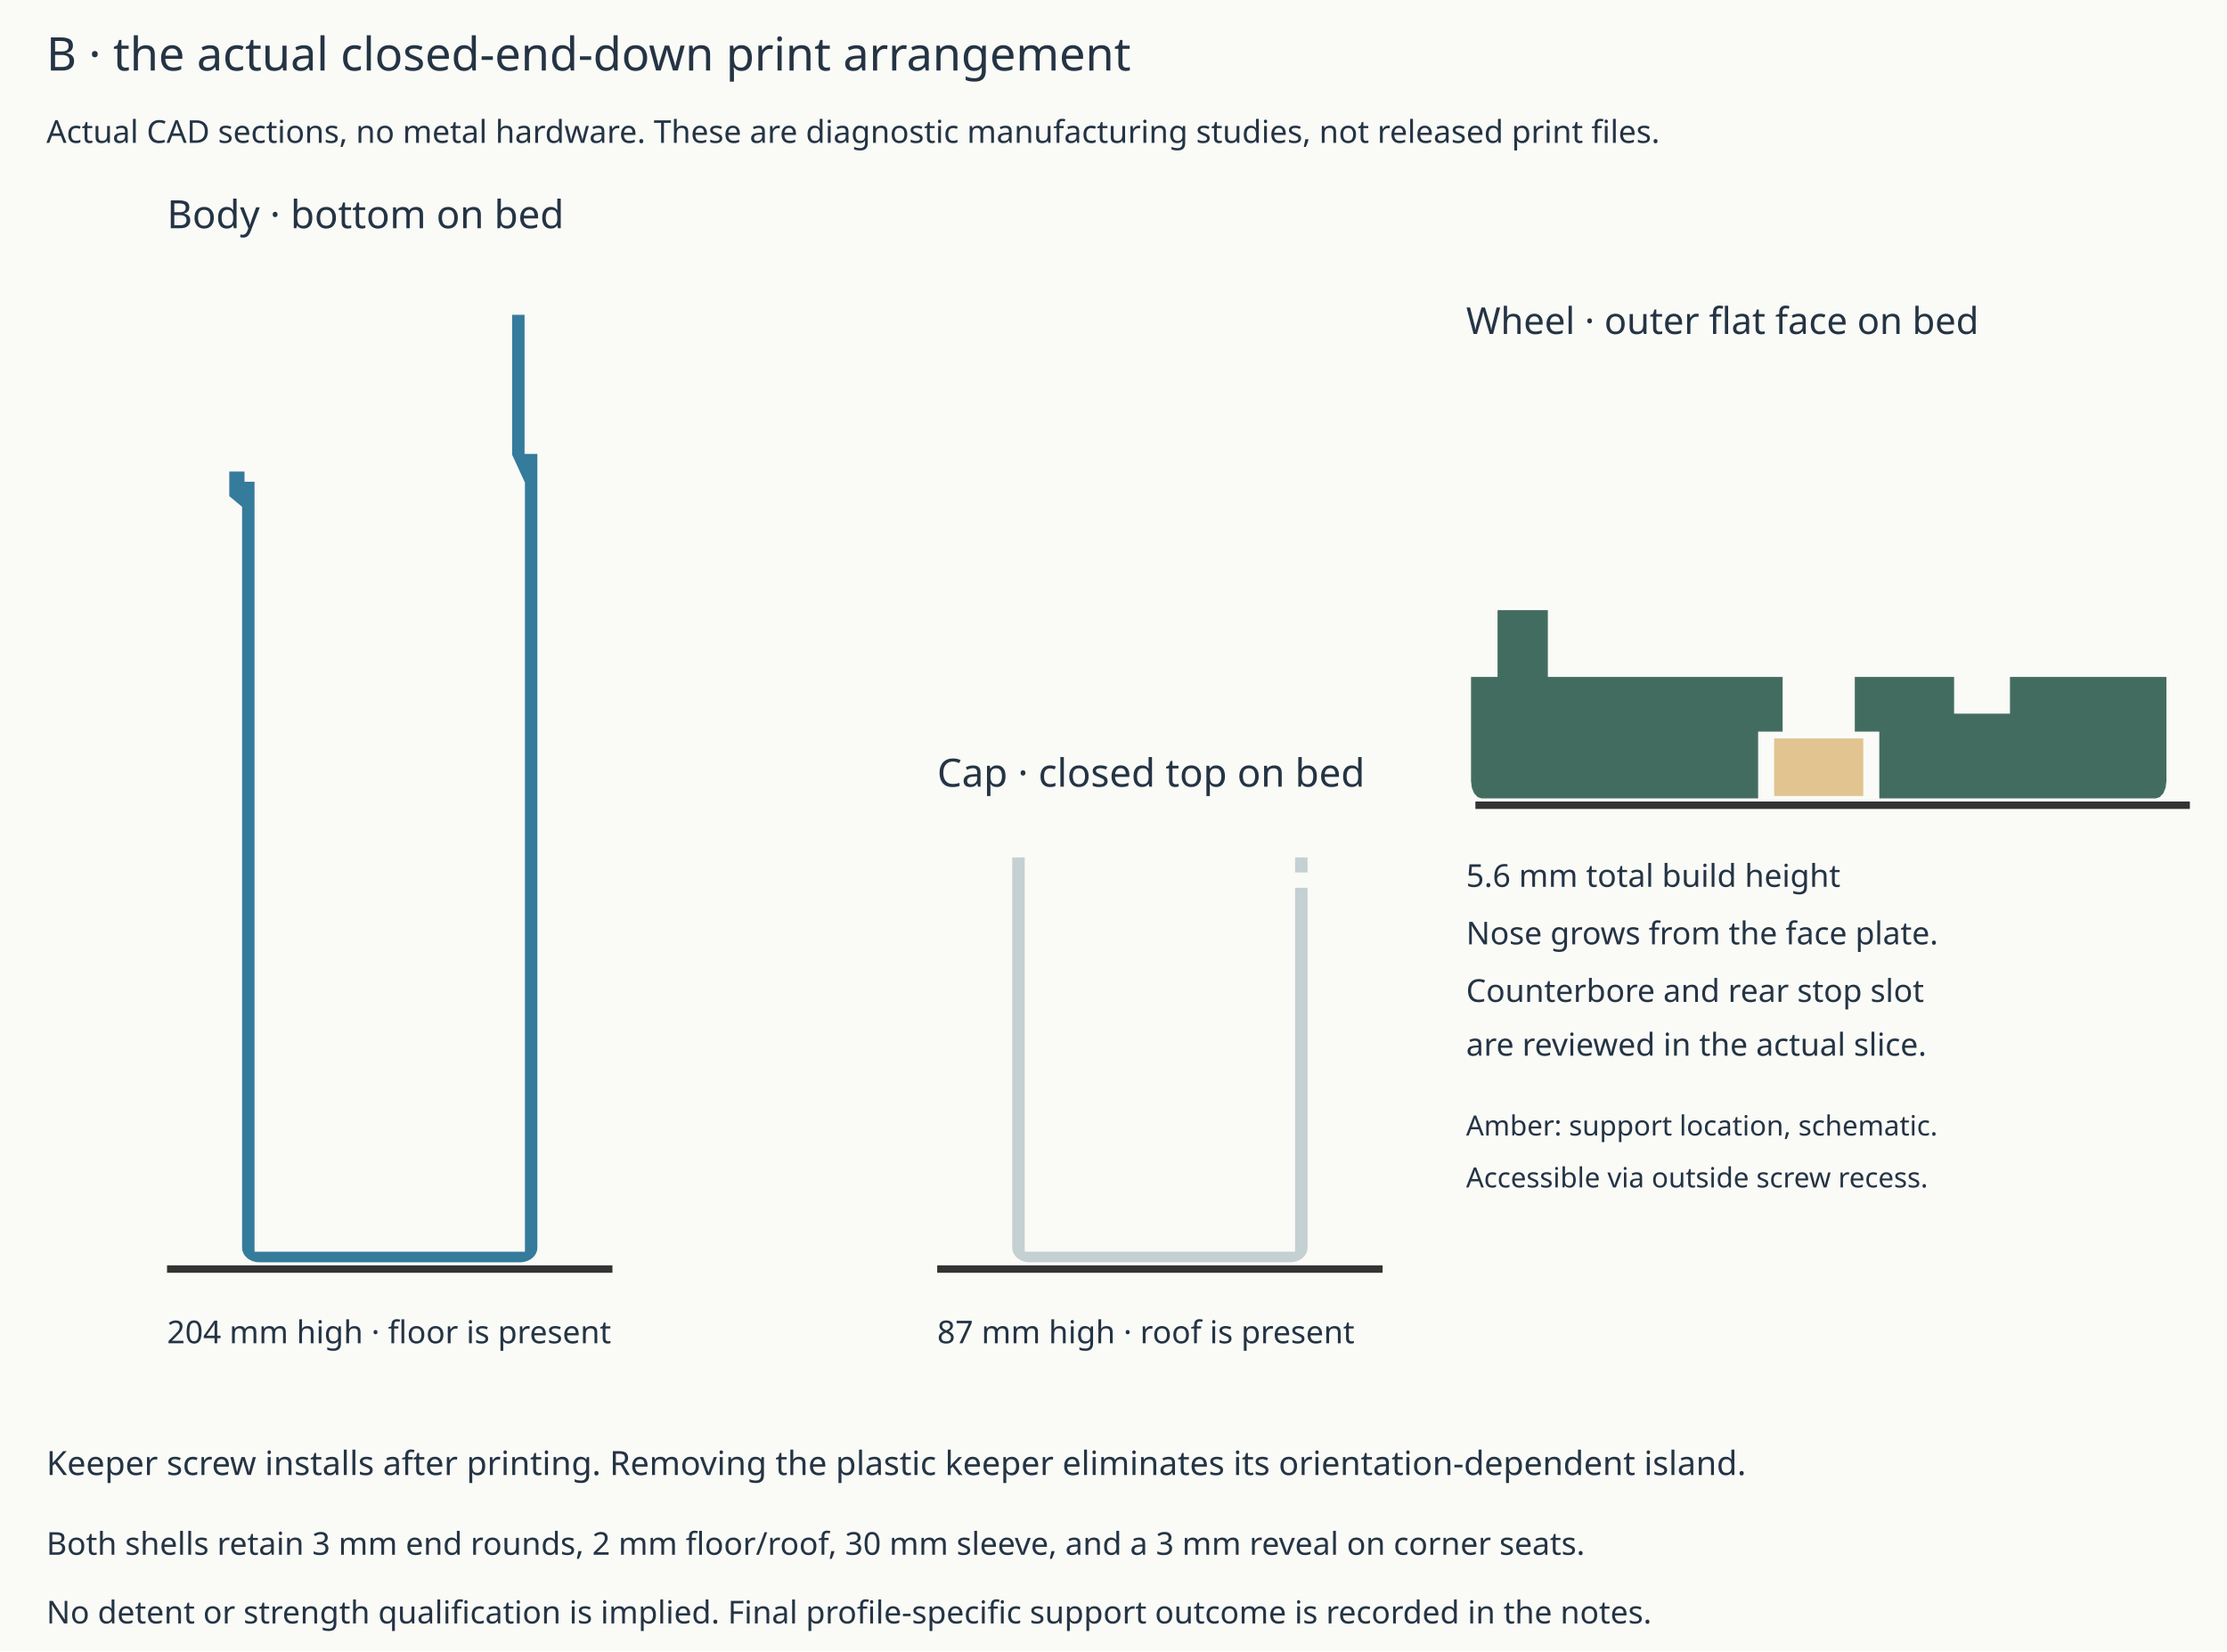
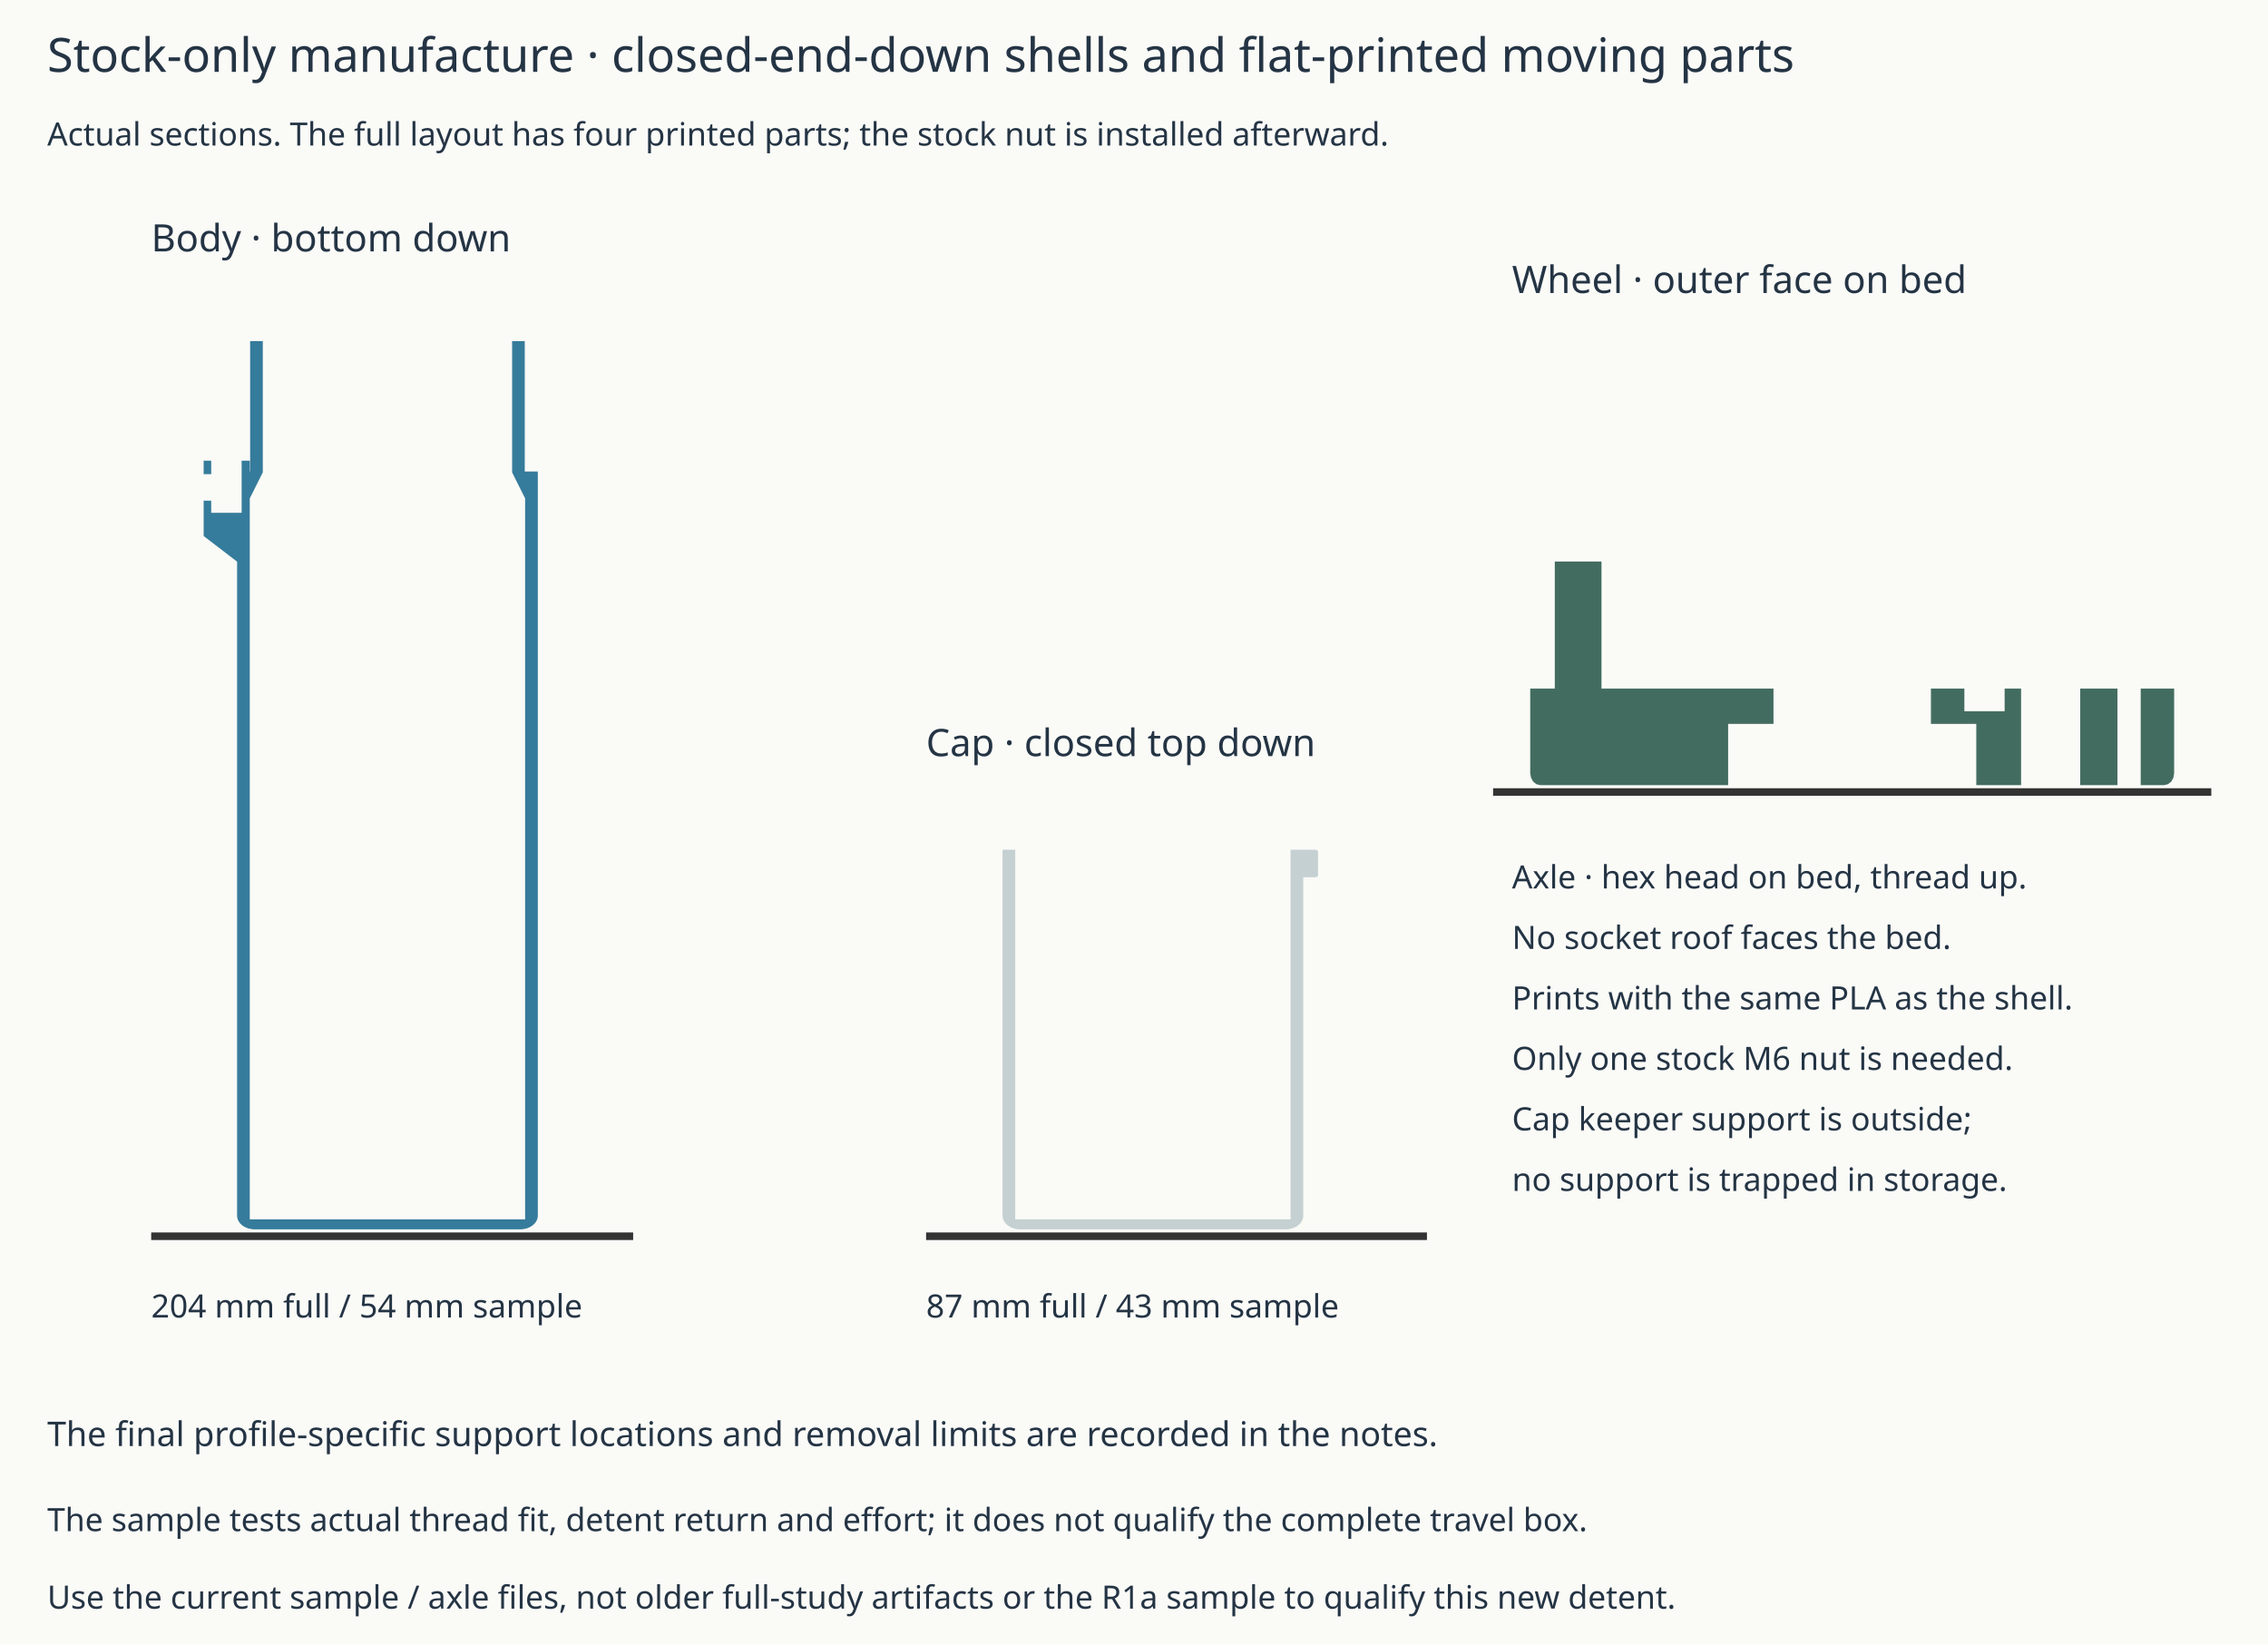
- <svg xmlns="http://www.w3.org/2000/svg" width="1200" height="890" viewBox="0 0 1200 890">
-   <rect width="1200" height="890" fill="#fafaf7" />
+ <svg xmlns="http://www.w3.org/2000/svg" width="1200" height="870" viewBox="0 0 1200 870">
+   <rect width="1200" height="870" fill="#fafaf7" />
  <style>text{font-family:sans-serif;fill:#243444}</style>
-   <text x="25" y="38" font-size="25">B · the actual closed-end-down print arrangement</text>
-   <text x="25" y="77" font-size="17">Actual CAD sections, no metal hardware. These are diagnostic manufacturing studies, not released print files.</text>
-   <path d="M289.200,672.500 L289.200,245.000 L282.300,245.000 L282.300,170.000 L276.300,170.000 L276.300,245.000 L283.200,260.000 L283.200,675.000 L136.800,675.000 L136.800,260.000 L131.400,260.000 L131.400,254.500 L123.900,254.500 L123.900,267.250 L130.800,273.000 L130.800,672.500 L130.843,673.235 L130.973,673.963 L131.188,674.677 L131.485,675.370 L131.863,676.035 L132.317,676.667 L132.843,677.258 L133.436,677.803 L134.090,678.298 L134.800,678.736 L135.557,679.114 L136.356,679.429 L137.187,679.677 L138.044,679.856 L138.918,679.964 L139.800,680.000 L280.200,680.000 L281.082,679.964 L281.956,679.856 L282.813,679.677 L283.644,679.429 L284.443,679.114 L285.200,678.736 L285.910,678.298 L286.564,677.803 L287.157,677.258 L287.683,676.667 L288.137,676.035 L288.515,675.370 L288.812,674.677 L289.027,673.963 L289.157,673.235 Z" fill="#357b9b" fill-rule="evenodd" fill-opacity="1.0" stroke="#357b9b" stroke-width=".7" />
-   <path d="M545.800,462.500 L545.800,672.500 L545.843,673.235 L545.973,673.963 L546.188,674.677 L546.485,675.370 L546.863,676.035 L547.317,676.667 L547.843,677.258 L548.436,677.803 L549.090,678.298 L549.800,678.736 L550.557,679.114 L551.356,679.429 L552.187,679.677 L553.044,679.856 L553.918,679.964 L554.800,680.000 L695.200,680.000 L696.082,679.964 L696.956,679.856 L697.813,679.677 L698.644,679.429 L699.443,679.114 L700.200,678.736 L700.910,678.298 L701.564,677.803 L702.157,677.258 L702.683,676.667 L703.137,676.035 L703.515,675.370 L703.812,674.677 L704.027,673.963 L704.157,673.235 L704.200,672.500 L704.200,478.875 L698.200,478.875 L698.200,675.000 L551.800,675.000 L551.800,462.500 Z M704.200,462.500 L698.200,462.500 L698.200,469.875 L704.200,469.875 Z" fill="#c4d0d1" fill-rule="evenodd" fill-opacity="1.0" stroke="#c4d0d1" stroke-width=".7" />
-   <path d="M90 684 H330 M505 684 H745" stroke="#333" stroke-width="4" />
-   <text x="90" y="123" font-size="21">Body · bottom on bed</text>
-   <text x="90" y="724" font-size="17">204 mm high · floor is present</text>
-   <text x="505" y="424" font-size="21">Cap · closed top on bed</text>
-   <text x="505" y="724" font-size="17">87 mm high · roof is present</text>
-   <text x="790" y="180" font-size="20">Wheel · outer flat face on bed</text>
-   <path d="M1167.000,421.000 L1167.000,365.200 L1166.673,365.200 L1166.347,365.200 L1165.694,365.200 L1164.388,365.200 L1161.775,365.200 L1156.550,365.200 L1146.100,365.200 L1125.200,365.200 L1083.400,365.200 L1083.400,385.000 L1052.600,385.000 L1052.600,365.200 L999.800,365.200 L999.800,394.000 L1013.000,394.000 L1013.000,430.000 L1161.500,430.000 L1163.605,429.315 L1165.389,427.364 L1166.581,424.444 Z M960.200,394.000 L960.200,365.200 L833.700,365.200 L833.700,329.200 L807.300,329.200 L807.300,365.200 L793.000,365.200 L793.000,421.000 L793.419,424.444 L794.611,427.364 L796.395,429.315 L798.500,430.000 L947.000,430.000 L947.000,394.000 Z" fill="#436c60" fill-rule="evenodd" fill-opacity="1.0" stroke="#436c60" stroke-width=".7" />
-   <rect x="956" y="398" width="48" height="31" fill="#d6ad63" fill-opacity=".7" />
-   <path d="M795 434 H1180" stroke="#333" stroke-width="4" />
-   <text x="790" y="478" font-size="17">5.6 mm total build height</text>
-   <text x="790" y="509" font-size="17">Nose grows from the face plate.</text>
-   <text x="790" y="540" font-size="17">Counterbore and rear stop slot</text>
-   <text x="790" y="569" font-size="17">are reviewed in the actual slice.</text>
-   <text x="790" y="612" font-size="15">Amber: support location, schematic.</text>
-   <text x="790" y="640" font-size="15">Accessible via outside screw recess.</text>
-   <text x="25" y="795" font-size="18">Keeper screw installs after printing. Removing the plastic keeper eliminates its orientation-dependent island.</text>
-   <text x="25" y="838" font-size="17">Both shells retain 3 mm end rounds, 2 mm floor/roof, 30 mm sleeve, and a 3 mm reveal on corner seats.</text>
-   <text x="25" y="875" font-size="17">No detent or strength qualification is implied. Final profile-specific support outcome is recorded in the notes.</text>
+   <text x="25" y="38" font-size="25">Stock-only manufacture · closed-end-down shells and flat-printed moving parts</text>
+   <text x="25" y="77" font-size="17">Actual sections. The full layout has four printed parts; the stock nut is installed afterward.</text>
+   <path d="M284.200,643.100 L284.200,249.800 L277.300,249.800 L277.300,180.800 L271.300,180.800 L271.300,249.800 L278.200,263.600 L278.200,645.400 L131.800,645.400 L131.800,263.600 L138.700,249.800 L138.700,180.800 L132.700,180.800 L132.700,249.800 L131.800,249.800 L131.800,244.050 L128.200,244.050 L128.200,271.650 L111.400,271.650 L111.400,265.210 L108.100,265.210 L108.100,283.380 L125.800,296.950 L125.800,643.100 L125.843,643.776 L125.973,644.446 L126.188,645.103 L126.485,645.741 L126.863,646.353 L127.317,646.933 L127.843,647.477 L128.436,647.979 L129.090,648.434 L129.800,648.837 L130.557,649.185 L131.356,649.475 L132.187,649.703 L133.044,649.867 L133.918,649.967 L134.800,650.000 L275.200,650.000 L276.082,649.967 L276.956,649.867 L277.813,649.703 L278.644,649.475 L279.443,649.185 L280.200,648.837 L280.910,648.434 L281.564,647.979 L282.157,647.477 L282.683,646.933 L283.137,646.353 L283.515,645.741 L283.812,645.103 L284.027,644.446 L284.157,643.776 Z M111.400,244.050 L108.100,244.050 L108.100,250.490 L111.400,250.490 Z" fill="#357b9b" fill-rule="evenodd" fill-opacity="1.0" stroke="#357b9b" stroke-width=".7" />
+   <path d="M530.800,449.900 L530.800,643.100 L530.843,643.776 L530.973,644.446 L531.188,645.103 L531.485,645.741 L531.863,646.353 L532.317,646.933 L532.843,647.477 L533.436,647.979 L534.090,648.434 L534.800,648.837 L535.557,649.185 L536.356,649.475 L537.187,649.703 L538.044,649.867 L538.918,649.967 L539.800,650.000 L680.200,650.000 L681.082,649.967 L681.956,649.867 L682.813,649.703 L683.644,649.475 L684.443,649.185 L685.200,648.837 L685.910,648.434 L686.564,647.979 L687.157,647.477 L687.683,646.933 L688.137,646.353 L688.515,645.741 L688.812,645.103 L689.027,644.446 L689.157,643.776 L689.200,643.100 L689.200,463.700 L695.950,463.700 L696.352,463.639 L696.692,463.464 L696.920,463.203 L697.000,462.895 L697.000,450.705 L696.920,450.397 L696.692,450.136 L696.352,449.961 L695.950,449.900 L683.200,449.900 L683.200,645.400 L536.800,645.400 L536.800,449.900 Z" fill="#c4d0d1" fill-rule="evenodd" fill-opacity="1.0" stroke="#c4d0d1" stroke-width=".7" />
+   <path d="M80 654 H335 M490 654 H755" stroke="#333" stroke-width="4" />
+   <text x="80" y="133" font-size="20">Body · bottom down</text>
+   <text x="80" y="697" font-size="17">204 mm full / 54 mm sample</text>
+   <text x="490" y="400" font-size="20">Cap · closed top down</text>
+   <text x="490" y="697" font-size="17">87 mm full / 43 mm sample</text>
+   <text x="800" y="155" font-size="20">Wheel · outer face on bed</text>
+   <path d="M1150.000,409.000 L1150.000,364.600 L1133.000,364.600 L1133.000,415.000 L1145.000,415.000 L1146.913,414.543 L1148.536,413.243 L1149.619,411.296 Z M1120.000,415.000 L1120.000,364.600 L1101.000,364.600 L1101.000,415.000 Z M1069.000,415.000 L1069.000,364.600 L1061.000,364.600 L1061.000,376.600 L1039.000,376.600 L1039.000,364.600 L1022.000,364.600 L1022.000,382.600 L1046.000,382.600 L1046.000,415.000 Z M938.000,382.600 L938.000,364.600 L937.645,364.600 L937.289,364.600 L936.578,364.600 L935.156,364.600 L932.312,364.600 L926.625,364.600 L915.250,364.600 L892.500,364.600 L847.000,364.600 L847.000,297.400 L823.000,297.400 L823.000,364.600 L810.000,364.600 L810.000,409.000 L810.381,411.296 L811.464,413.243 L813.087,414.543 L815.000,415.000 L914.000,415.000 L914.000,382.600 Z" fill="#436c60" fill-rule="evenodd" fill-opacity="1.0" stroke="#436c60" stroke-width=".7" />
+   <path d="M790 419 H1170" stroke="#333" stroke-width="4" />
+   <text x="800" y="470" font-size="17">Axle · hex head on bed, thread up.</text>
+   <text x="800" y="502" font-size="17">No socket roof faces the bed.</text>
+   <text x="800" y="534" font-size="17">Prints with the same PLA as the shell.</text>
+   <text x="800" y="566" font-size="17">Only one stock M6 nut is needed.</text>
+   <text x="800" y="598" font-size="17">Cap keeper support is outside;</text>
+   <text x="800" y="630" font-size="17">no support is trapped in storage.</text>
+   <text x="25" y="765" font-size="18">The final profile-specific support locations and removal limits are recorded in the notes.</text>
+   <text x="25" y="810" font-size="17">The sample tests actual thread fit, detent return and effort; it does not qualify the complete travel box.</text>
+   <text x="25" y="851" font-size="17">Use the current sample / axle files, not older full-study artifacts or the R1a sample to qualify this new detent.</text>
</svg>
